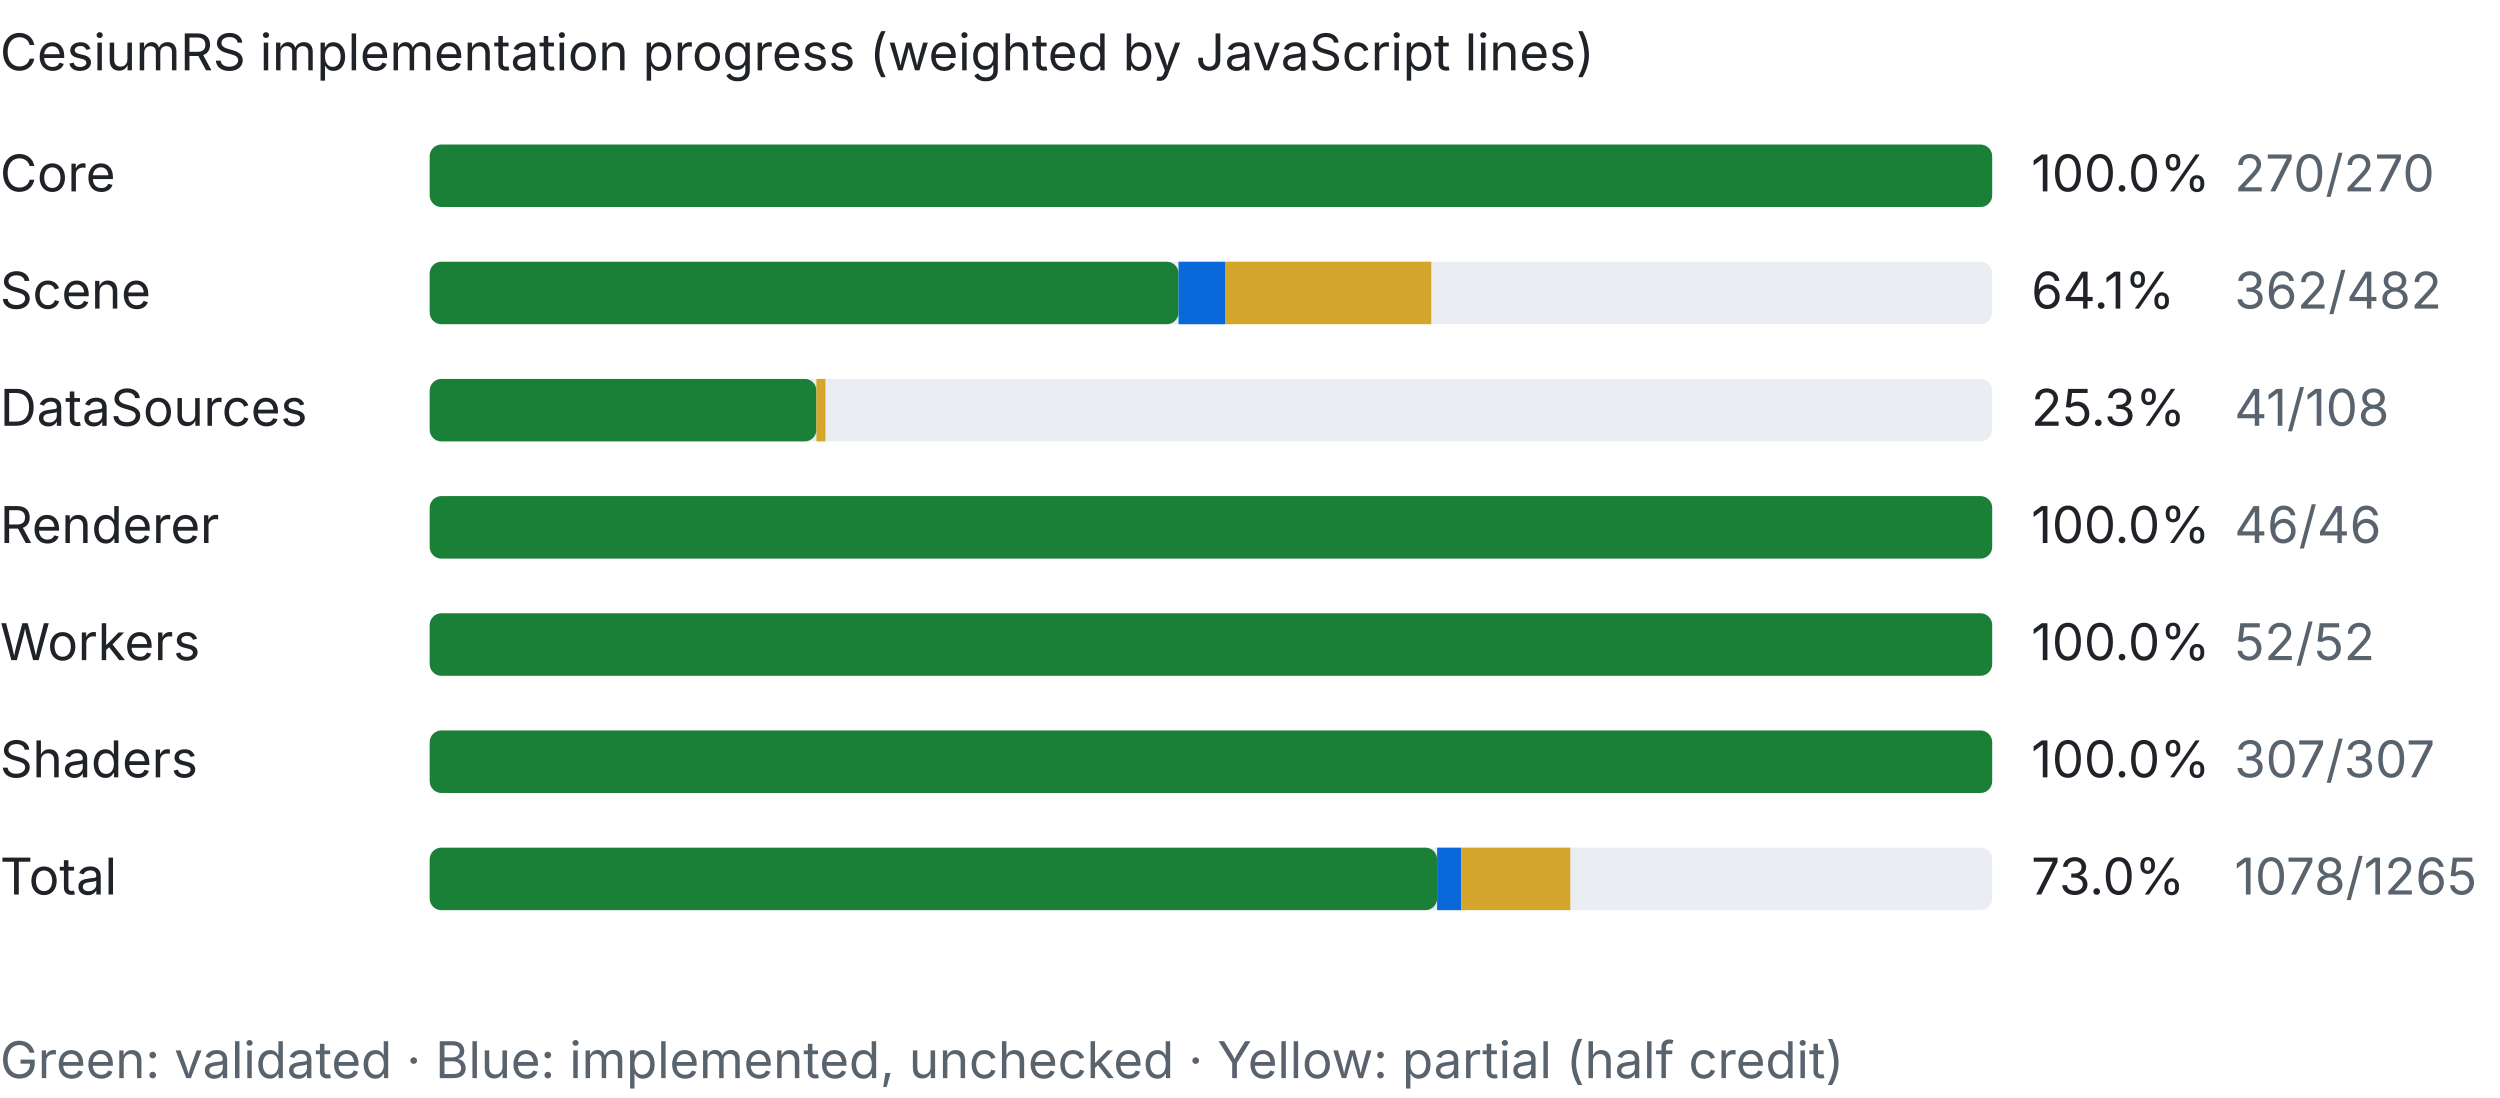
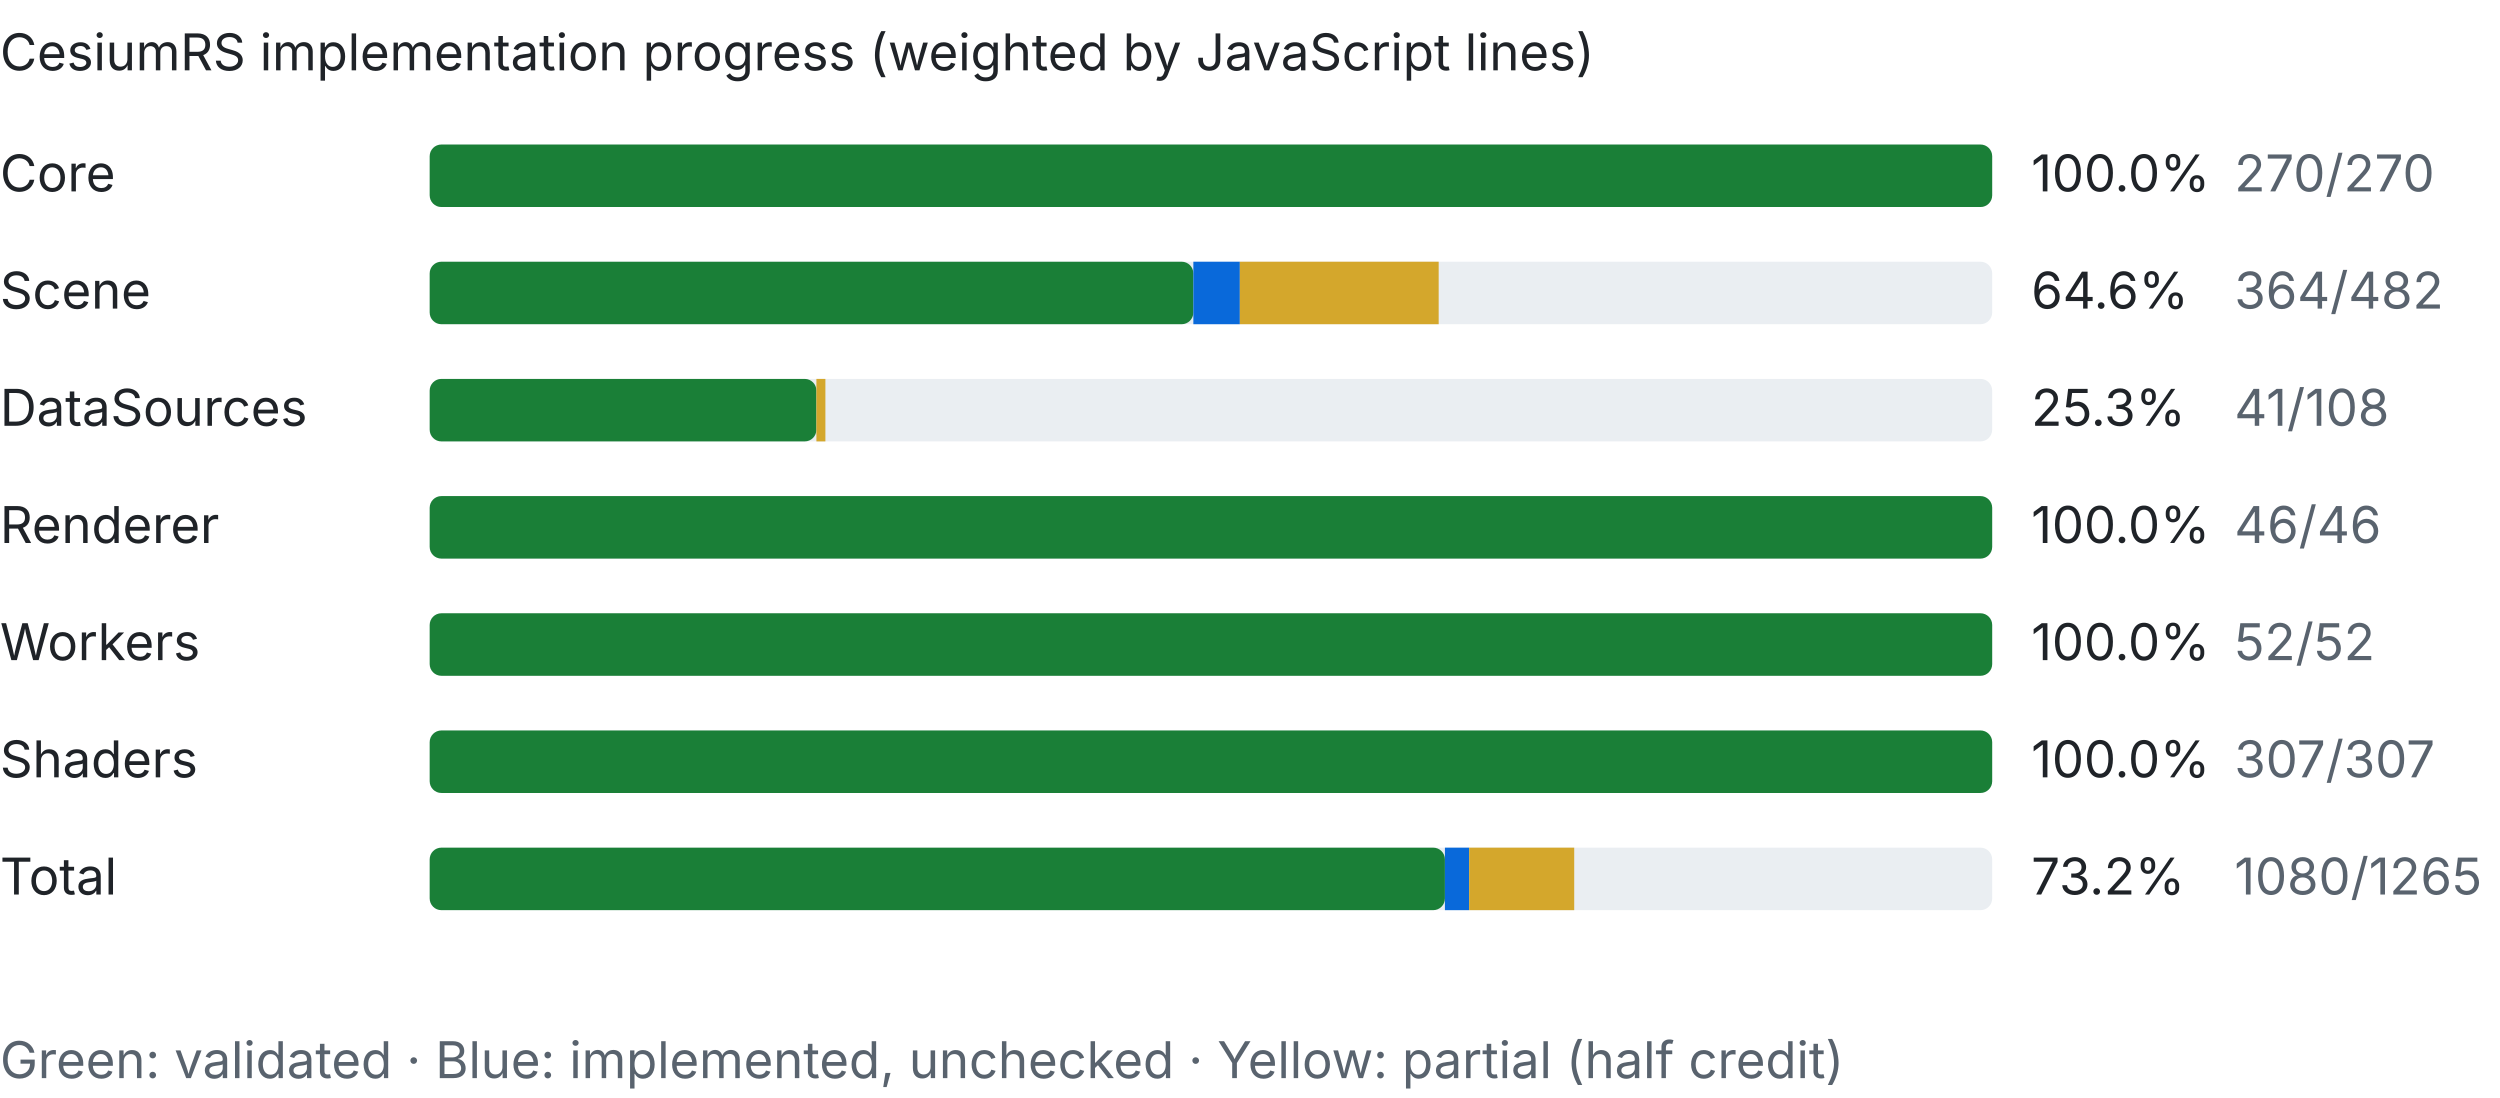
<svg xmlns="http://www.w3.org/2000/svg" width="640" height="281" viewBox="0 0 640 281">
  <style>text{font:13px system-ui,-apple-system,Segoe UI,sans-serif;fill:#1f2328}.dim{fill:#59636e}.bg{fill:#eaeef2}.done{fill:#1a7f37}.part{fill:#d4a72c}.unchecked{fill:#0969da}@media (prefers-color-scheme:dark){text{fill:#e6edf3}.dim{fill:#9198a1}.bg{fill:#30363d}.done{fill:#3fb950}}</style>
  <text x="0" y="18" font-weight="600">CesiumRS implementation progress (weighted by JavaScript lines)</text>
  <text x="0" y="49">Core</text>
  <rect class="bg" x="110" y="37" width="400" height="16" rx="3" />
  <rect class="done" x="110" y="37" width="400.0" height="16" rx="3" />
  <text x="520" y="49">100.0%</text>
  <text class="dim" x="572" y="49">270/270</text>
  <text x="0" y="79">Scene</text>
  <rect class="bg" x="110" y="67" width="400" height="16" rx="3" />
-   <rect class="done" x="110" y="67" width="191.7" height="16" rx="3" />
-   <rect class="unchecked" x="301.7" y="67" width="11.9" height="16" />
-   <rect class="part" x="313.6" y="67" width="52.8" height="16" />
-   <text x="520" y="79">64.1%</text>
-   <text class="dim" x="572" y="79">362/482</text>
+   <rect class="done" x="110" y="67" width="195.5" height="16" rx="3" />
+   <rect class="unchecked" x="305.5" y="67" width="11.9" height="16" />
+   <rect class="part" x="317.4" y="67" width="50.9" height="16" />
+   <text x="520" y="79">64.6%</text>
+   <text class="dim" x="572" y="79">364/482</text>
  <text x="0" y="109">DataSources</text>
  <rect class="bg" x="110" y="97" width="400" height="16" rx="3" />
  <rect class="done" x="110" y="97" width="99.0" height="16" rx="3" />
  <rect class="part" x="209.0" y="97" width="2.3" height="16" />
  <text x="520" y="109">25.3%</text>
  <text class="dim" x="572" y="109">41/108</text>
  <text x="0" y="139">Renderer</text>
  <rect class="bg" x="110" y="127" width="400" height="16" rx="3" />
  <rect class="done" x="110" y="127" width="400.0" height="16" rx="3" />
  <text x="520" y="139">100.0%</text>
  <text class="dim" x="572" y="139">46/46</text>
  <text x="0" y="169">Workers</text>
  <rect class="bg" x="110" y="157" width="400" height="16" rx="3" />
  <rect class="done" x="110" y="157" width="400.0" height="16" rx="3" />
  <text x="520" y="169">100.0%</text>
  <text class="dim" x="572" y="169">52/52</text>
  <text x="0" y="199">Shaders</text>
  <rect class="bg" x="110" y="187" width="400" height="16" rx="3" />
  <rect class="done" x="110" y="187" width="400.0" height="16" rx="3" />
  <text x="520" y="199">100.0%</text>
  <text class="dim" x="572" y="199">307/307</text>
  <text x="0" y="229" font-weight="600">Total</text>
  <rect class="bg" x="110" y="217" width="400" height="16" rx="3" />
-   <rect class="done" x="110" y="217" width="257.9" height="16" rx="3" />
-   <rect class="unchecked" x="367.9" y="217" width="6.2" height="16" />
-   <rect class="part" x="374.1" y="217" width="27.9" height="16" />
-   <text x="520" y="229" font-weight="600">73.0%</text>
-   <text class="dim" x="572" y="229">1078/1265</text>
+   <rect class="done" x="110" y="217" width="259.9" height="16" rx="3" />
+   <rect class="unchecked" x="369.9" y="217" width="6.2" height="16" />
+   <rect class="part" x="376.1" y="217" width="26.9" height="16" />
+   <text x="520" y="229" font-weight="600">73.2%</text>
+   <text class="dim" x="572" y="229">1080/1265</text>
  <text class="dim" x="0" y="276">Green: validated · Blue: implemented, unchecked · Yellow: partial (half credit)</text>
</svg>
